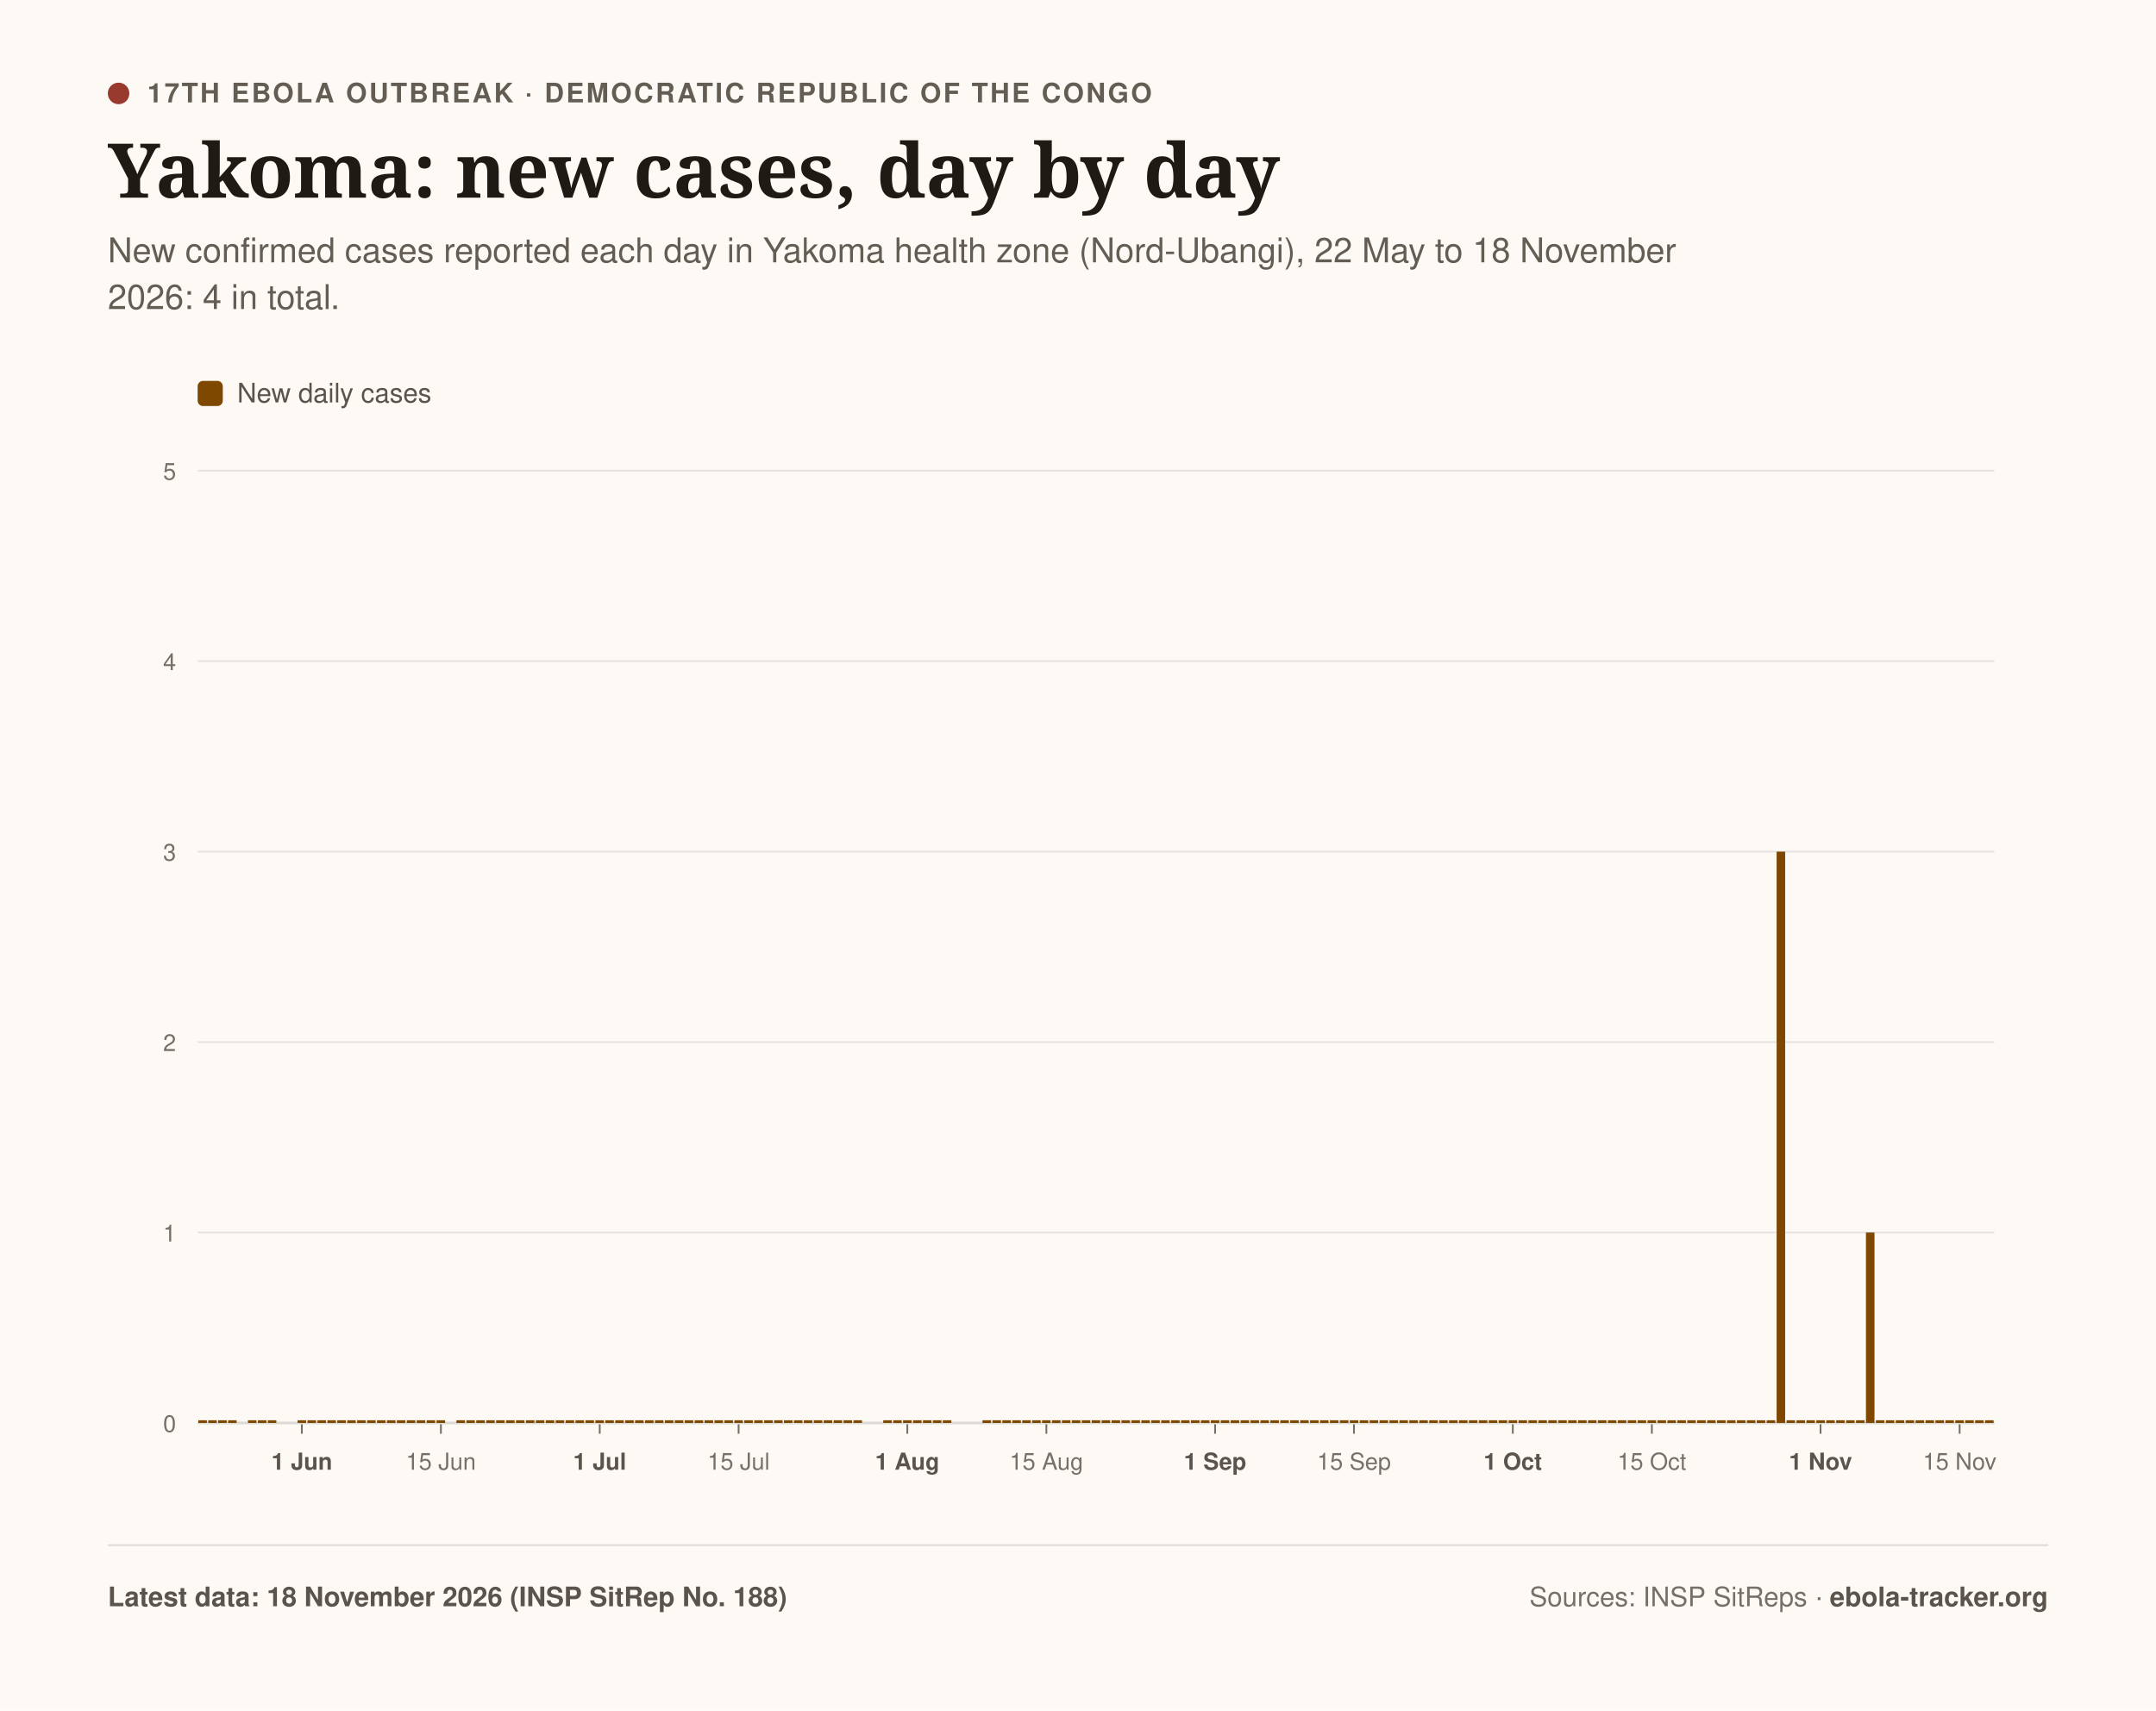
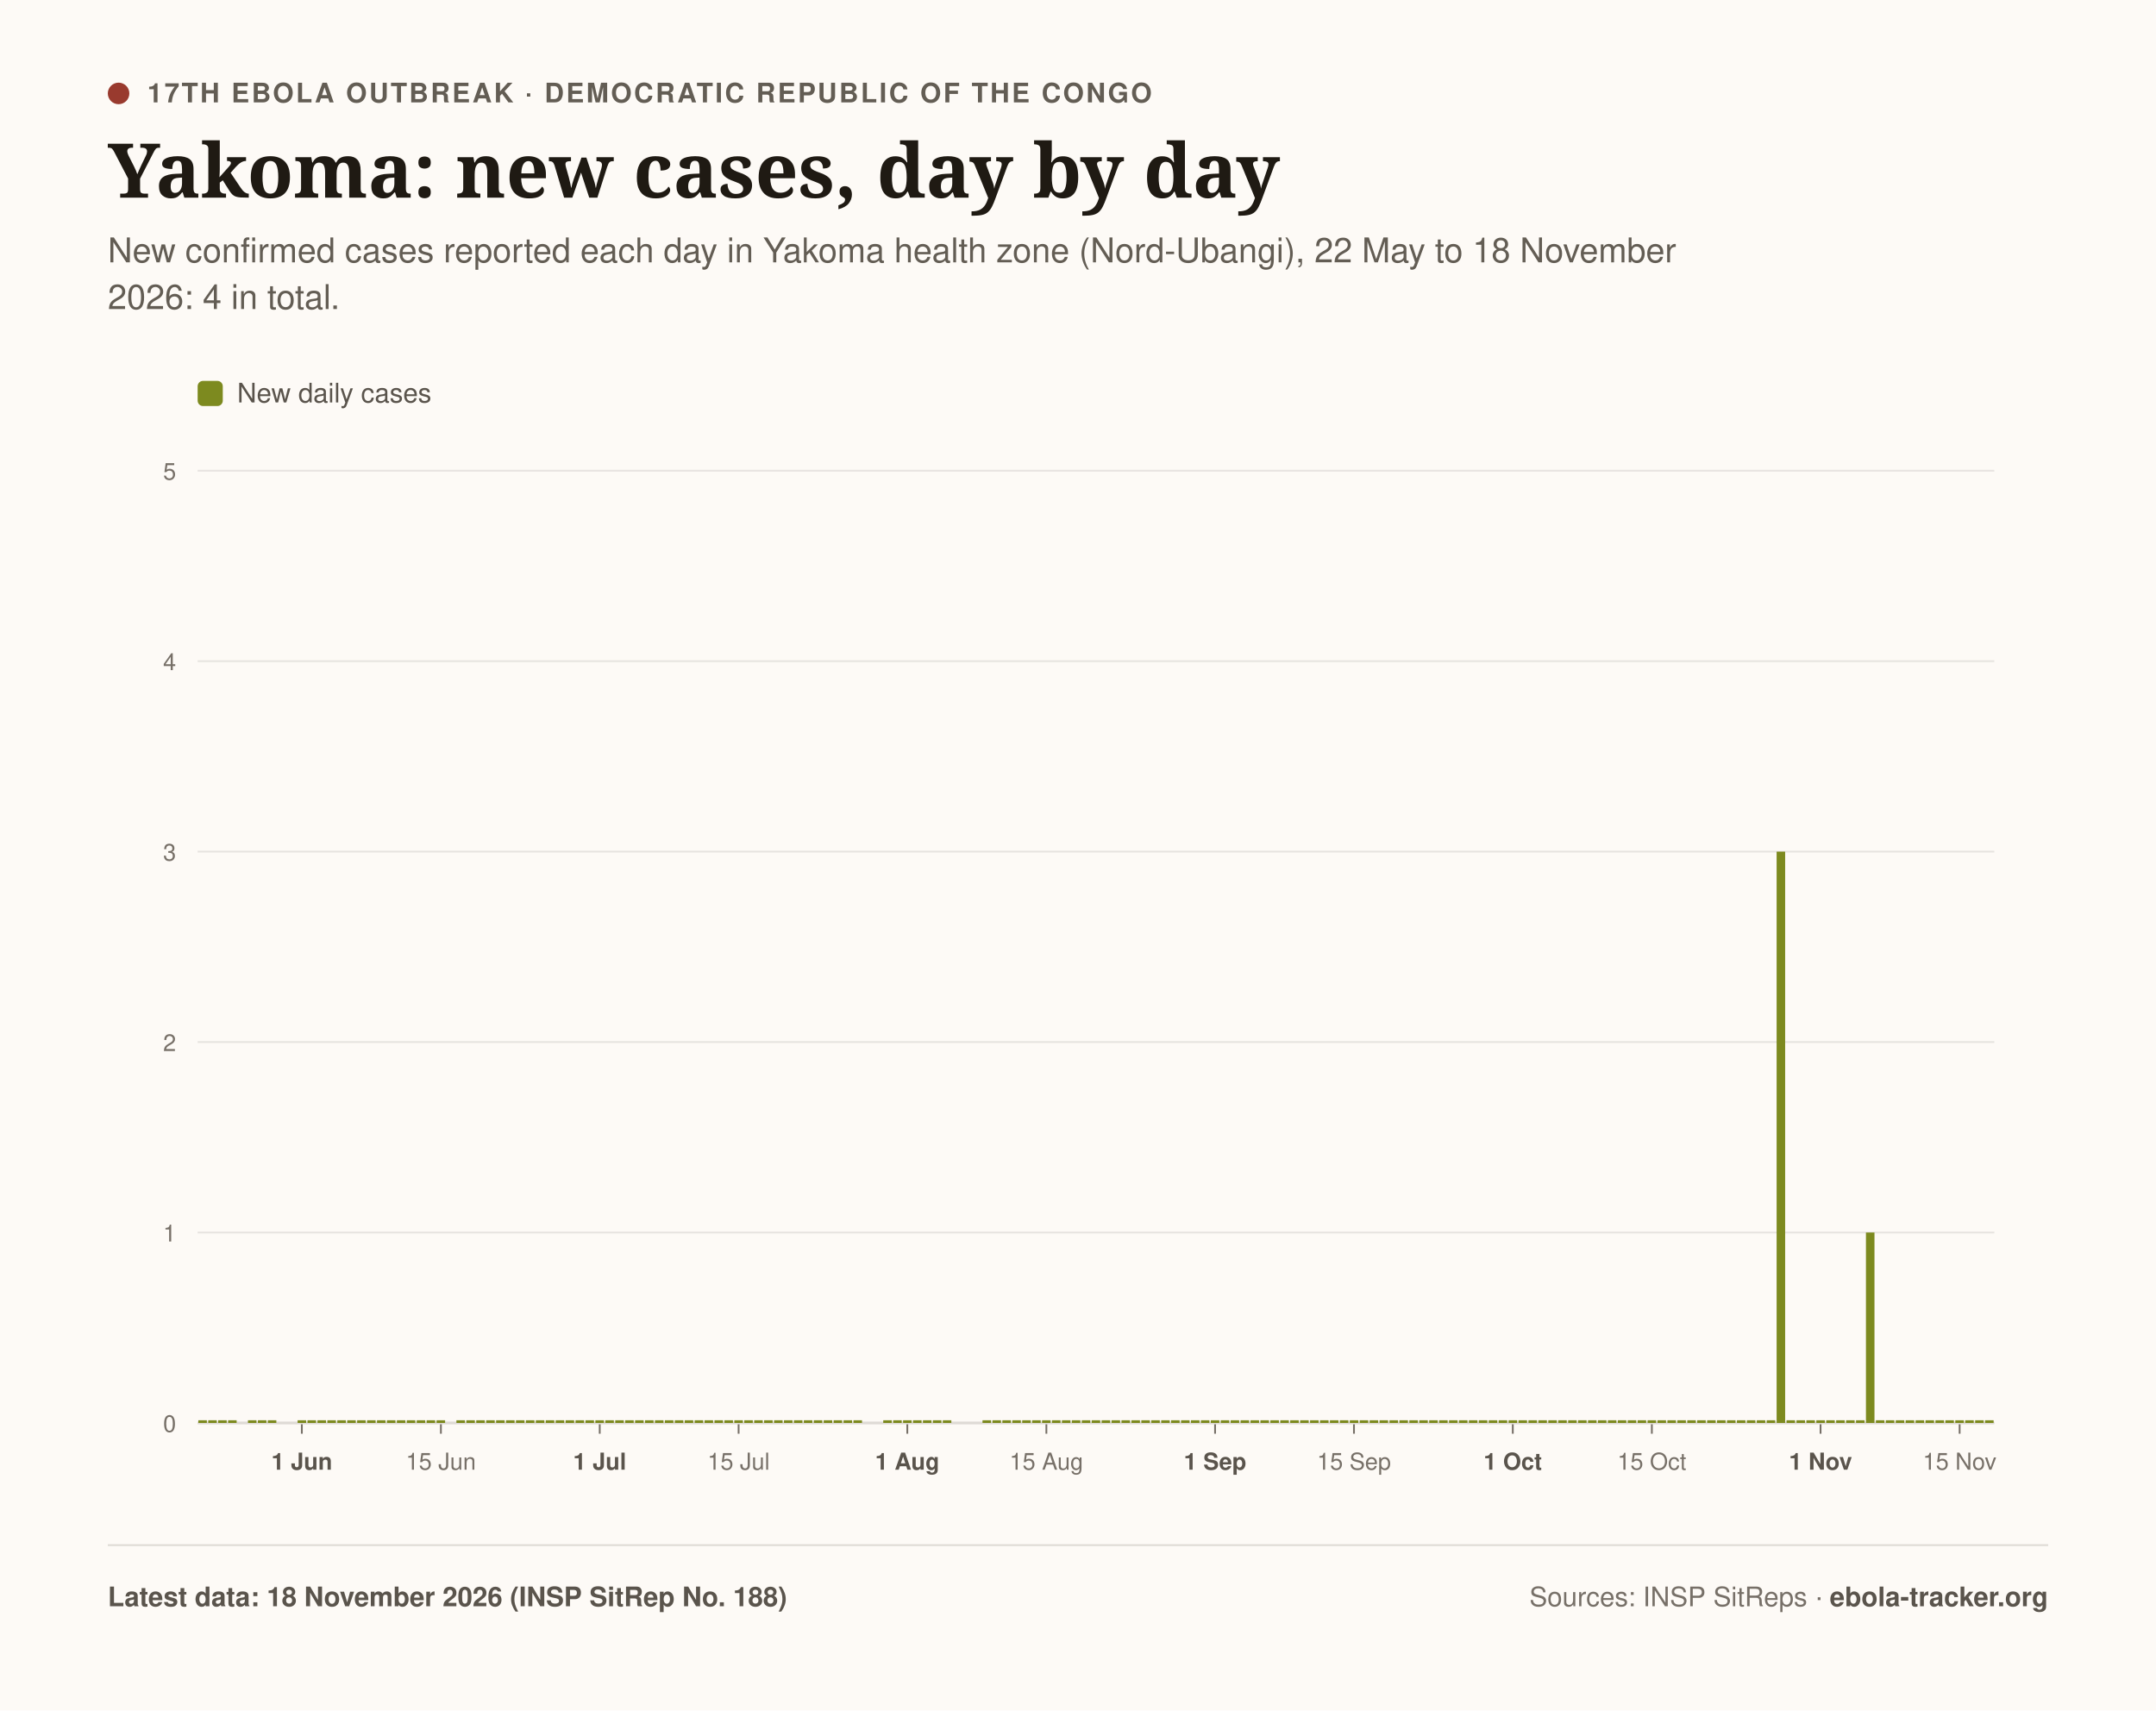
<svg xmlns="http://www.w3.org/2000/svg" viewBox="0 0 1200 952" role="img" aria-label="Yakoma: new cases, day by day. New confirmed cases reported each day in Yakoma health zone (Nord-Ubangi), 22 May to 18 November 2026: 4 in total.">
  <rect width="1200" height="952" fill="#FDFAF6" />
  <circle cx="66" cy="52" r="6" fill="#993A2E" />
  <text x="82.0" y="57.0" font-family="'Public Sans',Helvetica,Arial,sans-serif" font-size="15" font-weight="700" fill="#635D54" text-anchor="start" letter-spacing=".08em">17TH EBOLA OUTBREAK · DEMOCRATIC REPUBLIC OF THE CONGO</text>
  <text x="60.0" y="110.0" font-family="'Source Serif 4',Georgia,serif" font-size="42" font-weight="600" fill="#1F1A13" text-anchor="start">Yakoma: new cases, day by day</text>
  <text x="60.0" y="146.0" font-family="'Public Sans',Helvetica,Arial,sans-serif" font-size="19" font-weight="400" fill="#635D54" text-anchor="start">New confirmed cases reported each day in Yakoma health zone (Nord-Ubangi), 22 May to 18 November</text>
  <text x="60.0" y="172.0" font-family="'Public Sans',Helvetica,Arial,sans-serif" font-size="19" font-weight="400" fill="#635D54" text-anchor="start">2026: 4 in total.</text>
-   <rect x="110" y="212" width="14" height="14" rx="3" fill="#7E4800" />
+   <rect x="110" y="212" width="14" height="14" rx="3" fill="#7D8A1F" />
  <text x="132.0" y="224.0" font-family="'Public Sans',Helvetica,Arial,sans-serif" font-size="15" font-weight="400" fill="#5A544C" text-anchor="start">New daily cases</text>
  <line x1="110" x2="1110" y1="792.0" y2="792.0" stroke="#E7E4E0" />
  <text x="98.0" y="797.0" font-family="'Public Sans',Helvetica,Arial,sans-serif" font-size="13" font-weight="400" fill="#777068" text-anchor="end">0</text>
  <line x1="110" x2="1110" y1="686.0" y2="686.0" stroke="#E7E4E0" />
  <text x="98.0" y="691.0" font-family="'Public Sans',Helvetica,Arial,sans-serif" font-size="13" font-weight="400" fill="#777068" text-anchor="end">1</text>
  <line x1="110" x2="1110" y1="580.0" y2="580.0" stroke="#E7E4E0" />
  <text x="98.0" y="585.0" font-family="'Public Sans',Helvetica,Arial,sans-serif" font-size="13" font-weight="400" fill="#777068" text-anchor="end">2</text>
  <line x1="110" x2="1110" y1="474.0" y2="474.0" stroke="#E7E4E0" />
  <text x="98.0" y="479.0" font-family="'Public Sans',Helvetica,Arial,sans-serif" font-size="13" font-weight="400" fill="#777068" text-anchor="end">3</text>
  <line x1="110" x2="1110" y1="368.0" y2="368.0" stroke="#E7E4E0" />
  <text x="98.0" y="373.0" font-family="'Public Sans',Helvetica,Arial,sans-serif" font-size="13" font-weight="400" fill="#777068" text-anchor="end">4</text>
  <line x1="110" x2="1110" y1="262.0" y2="262.0" stroke="#E7E4E0" />
  <text x="98.0" y="267.0" font-family="'Public Sans',Helvetica,Arial,sans-serif" font-size="13" font-weight="400" fill="#777068" text-anchor="end">5</text>
  <line x1="168.0" x2="168.0" y1="792" y2="798" stroke="#777068" />
  <text x="168.0" y="818.0" font-family="'Public Sans',Helvetica,Arial,sans-serif" font-size="13" font-weight="600" fill="#5A544C" text-anchor="middle">1 Jun</text>
  <line x1="245.4" x2="245.4" y1="792" y2="798" stroke="#777068" />
  <text x="245.4" y="818.0" font-family="'Public Sans',Helvetica,Arial,sans-serif" font-size="13" font-weight="400" fill="#777068" text-anchor="middle">15 Jun</text>
  <line x1="333.8" x2="333.8" y1="792" y2="798" stroke="#777068" />
  <text x="333.8" y="818.0" font-family="'Public Sans',Helvetica,Arial,sans-serif" font-size="13" font-weight="600" fill="#5A544C" text-anchor="middle">1 Jul</text>
  <line x1="411.1" x2="411.1" y1="792" y2="798" stroke="#777068" />
  <text x="411.1" y="818.0" font-family="'Public Sans',Helvetica,Arial,sans-serif" font-size="13" font-weight="400" fill="#777068" text-anchor="middle">15 Jul</text>
  <line x1="505.0" x2="505.0" y1="792" y2="798" stroke="#777068" />
  <text x="505.0" y="818.0" font-family="'Public Sans',Helvetica,Arial,sans-serif" font-size="13" font-weight="600" fill="#5A544C" text-anchor="middle">1 Aug</text>
  <line x1="582.4" x2="582.4" y1="792" y2="798" stroke="#777068" />
  <text x="582.4" y="818.0" font-family="'Public Sans',Helvetica,Arial,sans-serif" font-size="13" font-weight="400" fill="#777068" text-anchor="middle">15 Aug</text>
  <line x1="676.3" x2="676.3" y1="792" y2="798" stroke="#777068" />
  <text x="676.3" y="818.0" font-family="'Public Sans',Helvetica,Arial,sans-serif" font-size="13" font-weight="600" fill="#5A544C" text-anchor="middle">1 Sep</text>
  <line x1="753.6" x2="753.6" y1="792" y2="798" stroke="#777068" />
  <text x="753.6" y="818.0" font-family="'Public Sans',Helvetica,Arial,sans-serif" font-size="13" font-weight="400" fill="#777068" text-anchor="middle">15 Sep</text>
  <line x1="842.0" x2="842.0" y1="792" y2="798" stroke="#777068" />
  <text x="842.0" y="818.0" font-family="'Public Sans',Helvetica,Arial,sans-serif" font-size="13" font-weight="600" fill="#5A544C" text-anchor="middle">1 Oct</text>
  <line x1="919.4" x2="919.4" y1="792" y2="798" stroke="#777068" />
  <text x="919.4" y="818.0" font-family="'Public Sans',Helvetica,Arial,sans-serif" font-size="13" font-weight="400" fill="#777068" text-anchor="middle">15 Oct</text>
  <line x1="1013.3" x2="1013.3" y1="792" y2="798" stroke="#777068" />
  <text x="1013.3" y="818.0" font-family="'Public Sans',Helvetica,Arial,sans-serif" font-size="13" font-weight="600" fill="#5A544C" text-anchor="middle">1 Nov</text>
  <line x1="1090.7" x2="1090.7" y1="792" y2="798" stroke="#777068" />
  <text x="1090.7" y="818.0" font-family="'Public Sans',Helvetica,Arial,sans-serif" font-size="13" font-weight="400" fill="#777068" text-anchor="middle">15 Nov</text>
  <line x1="110" x2="1110" y1="792" y2="792" stroke="#DEDAD5" stroke-width="1.5" />
-   <rect x="110.39" y="790.50" width="4.75" height="1.50" fill="#7E4800" />
-   <rect x="115.91" y="790.50" width="4.75" height="1.50" fill="#7E4800" />
-   <rect x="121.44" y="790.50" width="4.75" height="1.50" fill="#7E4800" />
-   <rect x="126.96" y="790.50" width="4.75" height="1.50" fill="#7E4800" />
-   <rect x="138.01" y="790.50" width="4.75" height="1.50" fill="#7E4800" />
-   <rect x="143.54" y="790.50" width="4.75" height="1.50" fill="#7E4800" />
-   <rect x="149.06" y="790.50" width="4.75" height="1.50" fill="#7E4800" />
-   <rect x="165.64" y="790.50" width="4.75" height="1.50" fill="#7E4800" />
-   <rect x="171.16" y="790.50" width="4.75" height="1.50" fill="#7E4800" />
-   <rect x="176.69" y="790.50" width="4.75" height="1.50" fill="#7E4800" />
-   <rect x="182.21" y="790.50" width="4.75" height="1.50" fill="#7E4800" />
-   <rect x="187.73" y="790.50" width="4.75" height="1.50" fill="#7E4800" />
-   <rect x="193.26" y="790.50" width="4.75" height="1.50" fill="#7E4800" />
-   <rect x="198.78" y="790.50" width="4.75" height="1.50" fill="#7E4800" />
-   <rect x="204.31" y="790.50" width="4.75" height="1.50" fill="#7E4800" />
-   <rect x="209.83" y="790.50" width="4.75" height="1.50" fill="#7E4800" />
-   <rect x="215.36" y="790.50" width="4.75" height="1.50" fill="#7E4800" />
-   <rect x="220.88" y="790.50" width="4.75" height="1.50" fill="#7E4800" />
-   <rect x="226.41" y="790.50" width="4.75" height="1.50" fill="#7E4800" />
-   <rect x="231.93" y="790.50" width="4.75" height="1.50" fill="#7E4800" />
-   <rect x="237.46" y="790.50" width="4.75" height="1.50" fill="#7E4800" />
-   <rect x="242.98" y="790.50" width="4.75" height="1.50" fill="#7E4800" />
-   <rect x="254.03" y="790.50" width="4.75" height="1.50" fill="#7E4800" />
-   <rect x="259.56" y="790.50" width="4.75" height="1.50" fill="#7E4800" />
-   <rect x="265.08" y="790.50" width="4.75" height="1.50" fill="#7E4800" />
-   <rect x="270.61" y="790.50" width="4.75" height="1.50" fill="#7E4800" />
-   <rect x="276.13" y="790.50" width="4.75" height="1.50" fill="#7E4800" />
-   <rect x="281.66" y="790.50" width="4.75" height="1.50" fill="#7E4800" />
-   <rect x="287.18" y="790.50" width="4.75" height="1.50" fill="#7E4800" />
-   <rect x="292.71" y="790.50" width="4.75" height="1.50" fill="#7E4800" />
-   <rect x="298.23" y="790.50" width="4.75" height="1.50" fill="#7E4800" />
-   <rect x="303.76" y="790.50" width="4.75" height="1.50" fill="#7E4800" />
-   <rect x="309.28" y="790.50" width="4.75" height="1.50" fill="#7E4800" />
-   <rect x="314.81" y="790.50" width="4.75" height="1.50" fill="#7E4800" />
-   <rect x="320.33" y="790.50" width="4.75" height="1.50" fill="#7E4800" />
-   <rect x="325.86" y="790.50" width="4.75" height="1.50" fill="#7E4800" />
-   <rect x="331.38" y="790.50" width="4.75" height="1.50" fill="#7E4800" />
-   <rect x="336.91" y="790.50" width="4.75" height="1.50" fill="#7E4800" />
-   <rect x="342.43" y="790.50" width="4.75" height="1.50" fill="#7E4800" />
-   <rect x="347.96" y="790.50" width="4.75" height="1.50" fill="#7E4800" />
-   <rect x="353.48" y="790.50" width="4.75" height="1.50" fill="#7E4800" />
-   <rect x="359.01" y="790.50" width="4.75" height="1.50" fill="#7E4800" />
-   <rect x="364.53" y="790.50" width="4.75" height="1.50" fill="#7E4800" />
-   <rect x="370.06" y="790.50" width="4.75" height="1.50" fill="#7E4800" />
-   <rect x="375.58" y="790.50" width="4.75" height="1.50" fill="#7E4800" />
-   <rect x="381.10" y="790.50" width="4.75" height="1.50" fill="#7E4800" />
-   <rect x="386.63" y="790.50" width="4.75" height="1.50" fill="#7E4800" />
-   <rect x="392.15" y="790.50" width="4.75" height="1.50" fill="#7E4800" />
-   <rect x="397.68" y="790.50" width="4.75" height="1.50" fill="#7E4800" />
-   <rect x="403.20" y="790.50" width="4.75" height="1.50" fill="#7E4800" />
-   <rect x="408.73" y="790.50" width="4.75" height="1.50" fill="#7E4800" />
-   <rect x="414.25" y="790.50" width="4.75" height="1.50" fill="#7E4800" />
-   <rect x="419.78" y="790.50" width="4.75" height="1.50" fill="#7E4800" />
-   <rect x="425.30" y="790.50" width="4.75" height="1.50" fill="#7E4800" />
-   <rect x="430.83" y="790.50" width="4.75" height="1.50" fill="#7E4800" />
-   <rect x="436.35" y="790.50" width="4.75" height="1.50" fill="#7E4800" />
-   <rect x="441.88" y="790.50" width="4.75" height="1.50" fill="#7E4800" />
-   <rect x="447.40" y="790.50" width="4.75" height="1.50" fill="#7E4800" />
-   <rect x="452.93" y="790.50" width="4.75" height="1.50" fill="#7E4800" />
-   <rect x="458.45" y="790.50" width="4.75" height="1.50" fill="#7E4800" />
-   <rect x="463.98" y="790.50" width="4.75" height="1.50" fill="#7E4800" />
-   <rect x="469.50" y="790.50" width="4.75" height="1.50" fill="#7E4800" />
-   <rect x="475.03" y="790.50" width="4.75" height="1.50" fill="#7E4800" />
-   <rect x="491.60" y="790.50" width="4.75" height="1.50" fill="#7E4800" />
-   <rect x="497.13" y="790.50" width="4.75" height="1.50" fill="#7E4800" />
-   <rect x="502.65" y="790.50" width="4.75" height="1.50" fill="#7E4800" />
-   <rect x="508.18" y="790.50" width="4.75" height="1.50" fill="#7E4800" />
-   <rect x="513.70" y="790.50" width="4.75" height="1.50" fill="#7E4800" />
-   <rect x="519.23" y="790.50" width="4.75" height="1.50" fill="#7E4800" />
-   <rect x="524.75" y="790.50" width="4.75" height="1.50" fill="#7E4800" />
-   <rect x="546.85" y="790.50" width="4.75" height="1.50" fill="#7E4800" />
-   <rect x="552.38" y="790.50" width="4.75" height="1.50" fill="#7E4800" />
-   <rect x="557.90" y="790.50" width="4.75" height="1.50" fill="#7E4800" />
-   <rect x="563.43" y="790.50" width="4.75" height="1.50" fill="#7E4800" />
-   <rect x="568.95" y="790.50" width="4.75" height="1.50" fill="#7E4800" />
-   <rect x="574.48" y="790.50" width="4.75" height="1.50" fill="#7E4800" />
-   <rect x="580.00" y="790.50" width="4.75" height="1.50" fill="#7E4800" />
-   <rect x="585.52" y="790.50" width="4.75" height="1.50" fill="#7E4800" />
-   <rect x="591.05" y="790.50" width="4.75" height="1.50" fill="#7E4800" />
-   <rect x="596.57" y="790.50" width="4.75" height="1.50" fill="#7E4800" />
-   <rect x="602.10" y="790.50" width="4.75" height="1.50" fill="#7E4800" />
-   <rect x="607.62" y="790.50" width="4.75" height="1.50" fill="#7E4800" />
-   <rect x="613.15" y="790.50" width="4.75" height="1.50" fill="#7E4800" />
-   <rect x="618.67" y="790.50" width="4.75" height="1.50" fill="#7E4800" />
-   <rect x="624.20" y="790.50" width="4.75" height="1.50" fill="#7E4800" />
-   <rect x="629.72" y="790.50" width="4.75" height="1.50" fill="#7E4800" />
-   <rect x="635.25" y="790.50" width="4.75" height="1.50" fill="#7E4800" />
-   <rect x="640.77" y="790.50" width="4.75" height="1.50" fill="#7E4800" />
-   <rect x="646.30" y="790.50" width="4.75" height="1.50" fill="#7E4800" />
-   <rect x="651.82" y="790.50" width="4.75" height="1.50" fill="#7E4800" />
-   <rect x="657.35" y="790.50" width="4.75" height="1.50" fill="#7E4800" />
-   <rect x="662.87" y="790.50" width="4.75" height="1.50" fill="#7E4800" />
-   <rect x="668.40" y="790.50" width="4.75" height="1.50" fill="#7E4800" />
-   <rect x="673.92" y="790.50" width="4.75" height="1.50" fill="#7E4800" />
-   <rect x="679.45" y="790.50" width="4.75" height="1.50" fill="#7E4800" />
-   <rect x="684.97" y="790.50" width="4.75" height="1.50" fill="#7E4800" />
-   <rect x="690.50" y="790.50" width="4.75" height="1.50" fill="#7E4800" />
-   <rect x="696.02" y="790.50" width="4.75" height="1.50" fill="#7E4800" />
-   <rect x="701.55" y="790.50" width="4.75" height="1.50" fill="#7E4800" />
-   <rect x="707.07" y="790.50" width="4.75" height="1.50" fill="#7E4800" />
-   <rect x="712.60" y="790.50" width="4.75" height="1.50" fill="#7E4800" />
-   <rect x="718.12" y="790.50" width="4.75" height="1.50" fill="#7E4800" />
-   <rect x="723.65" y="790.50" width="4.75" height="1.50" fill="#7E4800" />
-   <rect x="729.17" y="790.50" width="4.75" height="1.50" fill="#7E4800" />
-   <rect x="734.70" y="790.50" width="4.75" height="1.50" fill="#7E4800" />
-   <rect x="740.22" y="790.50" width="4.75" height="1.50" fill="#7E4800" />
-   <rect x="745.75" y="790.50" width="4.75" height="1.50" fill="#7E4800" />
-   <rect x="751.27" y="790.50" width="4.75" height="1.50" fill="#7E4800" />
-   <rect x="756.80" y="790.50" width="4.75" height="1.50" fill="#7E4800" />
-   <rect x="762.32" y="790.50" width="4.75" height="1.50" fill="#7E4800" />
-   <rect x="767.85" y="790.50" width="4.75" height="1.50" fill="#7E4800" />
-   <rect x="773.37" y="790.50" width="4.75" height="1.50" fill="#7E4800" />
-   <rect x="778.90" y="790.50" width="4.75" height="1.50" fill="#7E4800" />
-   <rect x="784.42" y="790.50" width="4.75" height="1.50" fill="#7E4800" />
-   <rect x="789.94" y="790.50" width="4.75" height="1.50" fill="#7E4800" />
-   <rect x="795.47" y="790.50" width="4.75" height="1.50" fill="#7E4800" />
-   <rect x="800.99" y="790.50" width="4.75" height="1.50" fill="#7E4800" />
-   <rect x="806.52" y="790.50" width="4.75" height="1.50" fill="#7E4800" />
-   <rect x="812.04" y="790.50" width="4.75" height="1.50" fill="#7E4800" />
-   <rect x="817.57" y="790.50" width="4.75" height="1.50" fill="#7E4800" />
-   <rect x="823.09" y="790.50" width="4.75" height="1.50" fill="#7E4800" />
-   <rect x="828.62" y="790.50" width="4.75" height="1.50" fill="#7E4800" />
-   <rect x="834.14" y="790.50" width="4.75" height="1.50" fill="#7E4800" />
-   <rect x="839.67" y="790.50" width="4.75" height="1.50" fill="#7E4800" />
-   <rect x="845.19" y="790.50" width="4.75" height="1.50" fill="#7E4800" />
-   <rect x="850.72" y="790.50" width="4.75" height="1.50" fill="#7E4800" />
-   <rect x="856.24" y="790.50" width="4.75" height="1.50" fill="#7E4800" />
-   <rect x="861.77" y="790.50" width="4.75" height="1.50" fill="#7E4800" />
-   <rect x="867.29" y="790.50" width="4.75" height="1.50" fill="#7E4800" />
-   <rect x="872.82" y="790.50" width="4.75" height="1.50" fill="#7E4800" />
-   <rect x="878.34" y="790.50" width="4.75" height="1.50" fill="#7E4800" />
-   <rect x="883.87" y="790.50" width="4.75" height="1.50" fill="#7E4800" />
-   <rect x="889.39" y="790.50" width="4.75" height="1.50" fill="#7E4800" />
-   <rect x="894.92" y="790.50" width="4.75" height="1.50" fill="#7E4800" />
-   <rect x="900.44" y="790.50" width="4.75" height="1.50" fill="#7E4800" />
-   <rect x="905.97" y="790.50" width="4.75" height="1.50" fill="#7E4800" />
-   <rect x="911.49" y="790.50" width="4.75" height="1.50" fill="#7E4800" />
-   <rect x="917.02" y="790.50" width="4.75" height="1.50" fill="#7E4800" />
-   <rect x="922.54" y="790.50" width="4.75" height="1.50" fill="#7E4800" />
-   <rect x="928.07" y="790.50" width="4.75" height="1.50" fill="#7E4800" />
-   <rect x="933.59" y="790.50" width="4.75" height="1.50" fill="#7E4800" />
-   <rect x="939.12" y="790.50" width="4.75" height="1.50" fill="#7E4800" />
-   <rect x="944.64" y="790.50" width="4.75" height="1.50" fill="#7E4800" />
-   <rect x="950.17" y="790.50" width="4.75" height="1.50" fill="#7E4800" />
-   <rect x="955.69" y="790.50" width="4.75" height="1.50" fill="#7E4800" />
-   <rect x="961.22" y="790.50" width="4.75" height="1.50" fill="#7E4800" />
-   <rect x="966.74" y="790.50" width="4.75" height="1.50" fill="#7E4800" />
-   <rect x="972.27" y="790.50" width="4.75" height="1.50" fill="#7E4800" />
-   <rect x="977.79" y="790.50" width="4.75" height="1.50" fill="#7E4800" />
-   <rect x="983.31" y="790.50" width="4.75" height="1.50" fill="#7E4800" />
-   <rect x="988.84" y="474.00" width="4.75" height="318.00" fill="#7E4800" />
-   <rect x="994.36" y="790.50" width="4.75" height="1.50" fill="#7E4800" />
-   <rect x="999.89" y="790.50" width="4.75" height="1.50" fill="#7E4800" />
-   <rect x="1005.41" y="790.50" width="4.75" height="1.50" fill="#7E4800" />
-   <rect x="1010.94" y="790.50" width="4.75" height="1.50" fill="#7E4800" />
-   <rect x="1016.46" y="790.50" width="4.75" height="1.50" fill="#7E4800" />
-   <rect x="1021.99" y="790.50" width="4.75" height="1.50" fill="#7E4800" />
-   <rect x="1027.51" y="790.50" width="4.75" height="1.50" fill="#7E4800" />
-   <rect x="1033.04" y="790.50" width="4.75" height="1.50" fill="#7E4800" />
-   <rect x="1038.56" y="686.00" width="4.75" height="106.00" fill="#7E4800" />
-   <rect x="1044.09" y="790.50" width="4.75" height="1.50" fill="#7E4800" />
-   <rect x="1049.61" y="790.50" width="4.75" height="1.50" fill="#7E4800" />
-   <rect x="1055.14" y="790.50" width="4.75" height="1.50" fill="#7E4800" />
-   <rect x="1060.66" y="790.50" width="4.75" height="1.50" fill="#7E4800" />
-   <rect x="1066.19" y="790.50" width="4.75" height="1.50" fill="#7E4800" />
-   <rect x="1071.71" y="790.50" width="4.75" height="1.50" fill="#7E4800" />
-   <rect x="1077.24" y="790.50" width="4.75" height="1.50" fill="#7E4800" />
-   <rect x="1082.76" y="790.50" width="4.75" height="1.50" fill="#7E4800" />
-   <rect x="1088.29" y="790.50" width="4.75" height="1.50" fill="#7E4800" />
-   <rect x="1093.81" y="790.50" width="4.75" height="1.50" fill="#7E4800" />
-   <rect x="1099.34" y="790.50" width="4.75" height="1.50" fill="#7E4800" />
-   <rect x="1104.86" y="790.50" width="4.75" height="1.50" fill="#7E4800" />
+   <rect x="110.39" y="790.50" width="4.75" height="1.50" fill="#7D8A1F" />
+   <rect x="115.91" y="790.50" width="4.75" height="1.50" fill="#7D8A1F" />
+   <rect x="121.44" y="790.50" width="4.75" height="1.50" fill="#7D8A1F" />
+   <rect x="126.96" y="790.50" width="4.75" height="1.50" fill="#7D8A1F" />
+   <rect x="138.01" y="790.50" width="4.75" height="1.50" fill="#7D8A1F" />
+   <rect x="143.54" y="790.50" width="4.75" height="1.50" fill="#7D8A1F" />
+   <rect x="149.06" y="790.50" width="4.75" height="1.50" fill="#7D8A1F" />
+   <rect x="165.64" y="790.50" width="4.75" height="1.50" fill="#7D8A1F" />
+   <rect x="171.16" y="790.50" width="4.75" height="1.50" fill="#7D8A1F" />
+   <rect x="176.69" y="790.50" width="4.75" height="1.50" fill="#7D8A1F" />
+   <rect x="182.21" y="790.50" width="4.75" height="1.50" fill="#7D8A1F" />
+   <rect x="187.73" y="790.50" width="4.75" height="1.50" fill="#7D8A1F" />
+   <rect x="193.26" y="790.50" width="4.75" height="1.50" fill="#7D8A1F" />
+   <rect x="198.78" y="790.50" width="4.75" height="1.50" fill="#7D8A1F" />
+   <rect x="204.31" y="790.50" width="4.75" height="1.50" fill="#7D8A1F" />
+   <rect x="209.83" y="790.50" width="4.75" height="1.50" fill="#7D8A1F" />
+   <rect x="215.36" y="790.50" width="4.75" height="1.50" fill="#7D8A1F" />
+   <rect x="220.88" y="790.50" width="4.75" height="1.50" fill="#7D8A1F" />
+   <rect x="226.41" y="790.50" width="4.75" height="1.50" fill="#7D8A1F" />
+   <rect x="231.93" y="790.50" width="4.75" height="1.50" fill="#7D8A1F" />
+   <rect x="237.46" y="790.50" width="4.75" height="1.50" fill="#7D8A1F" />
+   <rect x="242.98" y="790.50" width="4.75" height="1.50" fill="#7D8A1F" />
+   <rect x="254.03" y="790.50" width="4.75" height="1.50" fill="#7D8A1F" />
+   <rect x="259.56" y="790.50" width="4.75" height="1.50" fill="#7D8A1F" />
+   <rect x="265.08" y="790.50" width="4.75" height="1.50" fill="#7D8A1F" />
+   <rect x="270.61" y="790.50" width="4.75" height="1.50" fill="#7D8A1F" />
+   <rect x="276.13" y="790.50" width="4.75" height="1.50" fill="#7D8A1F" />
+   <rect x="281.66" y="790.50" width="4.75" height="1.50" fill="#7D8A1F" />
+   <rect x="287.18" y="790.50" width="4.75" height="1.50" fill="#7D8A1F" />
+   <rect x="292.71" y="790.50" width="4.75" height="1.50" fill="#7D8A1F" />
+   <rect x="298.23" y="790.50" width="4.75" height="1.50" fill="#7D8A1F" />
+   <rect x="303.76" y="790.50" width="4.75" height="1.50" fill="#7D8A1F" />
+   <rect x="309.28" y="790.50" width="4.75" height="1.50" fill="#7D8A1F" />
+   <rect x="314.81" y="790.50" width="4.75" height="1.50" fill="#7D8A1F" />
+   <rect x="320.33" y="790.50" width="4.75" height="1.50" fill="#7D8A1F" />
+   <rect x="325.86" y="790.50" width="4.75" height="1.50" fill="#7D8A1F" />
+   <rect x="331.38" y="790.50" width="4.75" height="1.50" fill="#7D8A1F" />
+   <rect x="336.91" y="790.50" width="4.75" height="1.50" fill="#7D8A1F" />
+   <rect x="342.43" y="790.50" width="4.75" height="1.50" fill="#7D8A1F" />
+   <rect x="347.96" y="790.50" width="4.75" height="1.50" fill="#7D8A1F" />
+   <rect x="353.48" y="790.50" width="4.75" height="1.50" fill="#7D8A1F" />
+   <rect x="359.01" y="790.50" width="4.75" height="1.50" fill="#7D8A1F" />
+   <rect x="364.53" y="790.50" width="4.75" height="1.50" fill="#7D8A1F" />
+   <rect x="370.06" y="790.50" width="4.75" height="1.50" fill="#7D8A1F" />
+   <rect x="375.58" y="790.50" width="4.75" height="1.50" fill="#7D8A1F" />
+   <rect x="381.10" y="790.50" width="4.75" height="1.50" fill="#7D8A1F" />
+   <rect x="386.63" y="790.50" width="4.75" height="1.50" fill="#7D8A1F" />
+   <rect x="392.15" y="790.50" width="4.75" height="1.50" fill="#7D8A1F" />
+   <rect x="397.68" y="790.50" width="4.75" height="1.50" fill="#7D8A1F" />
+   <rect x="403.20" y="790.50" width="4.75" height="1.50" fill="#7D8A1F" />
+   <rect x="408.73" y="790.50" width="4.75" height="1.50" fill="#7D8A1F" />
+   <rect x="414.25" y="790.50" width="4.75" height="1.50" fill="#7D8A1F" />
+   <rect x="419.78" y="790.50" width="4.75" height="1.50" fill="#7D8A1F" />
+   <rect x="425.30" y="790.50" width="4.75" height="1.50" fill="#7D8A1F" />
+   <rect x="430.83" y="790.50" width="4.75" height="1.50" fill="#7D8A1F" />
+   <rect x="436.35" y="790.50" width="4.75" height="1.50" fill="#7D8A1F" />
+   <rect x="441.88" y="790.50" width="4.75" height="1.50" fill="#7D8A1F" />
+   <rect x="447.40" y="790.50" width="4.75" height="1.50" fill="#7D8A1F" />
+   <rect x="452.93" y="790.50" width="4.75" height="1.50" fill="#7D8A1F" />
+   <rect x="458.45" y="790.50" width="4.75" height="1.50" fill="#7D8A1F" />
+   <rect x="463.98" y="790.50" width="4.75" height="1.50" fill="#7D8A1F" />
+   <rect x="469.50" y="790.50" width="4.75" height="1.50" fill="#7D8A1F" />
+   <rect x="475.03" y="790.50" width="4.75" height="1.50" fill="#7D8A1F" />
+   <rect x="491.60" y="790.50" width="4.75" height="1.50" fill="#7D8A1F" />
+   <rect x="497.13" y="790.50" width="4.75" height="1.50" fill="#7D8A1F" />
+   <rect x="502.65" y="790.50" width="4.75" height="1.50" fill="#7D8A1F" />
+   <rect x="508.18" y="790.50" width="4.75" height="1.50" fill="#7D8A1F" />
+   <rect x="513.70" y="790.50" width="4.75" height="1.50" fill="#7D8A1F" />
+   <rect x="519.23" y="790.50" width="4.75" height="1.50" fill="#7D8A1F" />
+   <rect x="524.75" y="790.50" width="4.75" height="1.50" fill="#7D8A1F" />
+   <rect x="546.85" y="790.50" width="4.75" height="1.50" fill="#7D8A1F" />
+   <rect x="552.38" y="790.50" width="4.75" height="1.50" fill="#7D8A1F" />
+   <rect x="557.90" y="790.50" width="4.75" height="1.50" fill="#7D8A1F" />
+   <rect x="563.43" y="790.50" width="4.75" height="1.50" fill="#7D8A1F" />
+   <rect x="568.95" y="790.50" width="4.75" height="1.50" fill="#7D8A1F" />
+   <rect x="574.48" y="790.50" width="4.75" height="1.50" fill="#7D8A1F" />
+   <rect x="580.00" y="790.50" width="4.75" height="1.50" fill="#7D8A1F" />
+   <rect x="585.52" y="790.50" width="4.75" height="1.50" fill="#7D8A1F" />
+   <rect x="591.05" y="790.50" width="4.75" height="1.50" fill="#7D8A1F" />
+   <rect x="596.57" y="790.50" width="4.75" height="1.50" fill="#7D8A1F" />
+   <rect x="602.10" y="790.50" width="4.75" height="1.50" fill="#7D8A1F" />
+   <rect x="607.62" y="790.50" width="4.75" height="1.50" fill="#7D8A1F" />
+   <rect x="613.15" y="790.50" width="4.75" height="1.50" fill="#7D8A1F" />
+   <rect x="618.67" y="790.50" width="4.75" height="1.50" fill="#7D8A1F" />
+   <rect x="624.20" y="790.50" width="4.75" height="1.50" fill="#7D8A1F" />
+   <rect x="629.72" y="790.50" width="4.75" height="1.50" fill="#7D8A1F" />
+   <rect x="635.25" y="790.50" width="4.75" height="1.50" fill="#7D8A1F" />
+   <rect x="640.77" y="790.50" width="4.75" height="1.50" fill="#7D8A1F" />
+   <rect x="646.30" y="790.50" width="4.75" height="1.50" fill="#7D8A1F" />
+   <rect x="651.82" y="790.50" width="4.75" height="1.50" fill="#7D8A1F" />
+   <rect x="657.35" y="790.50" width="4.75" height="1.50" fill="#7D8A1F" />
+   <rect x="662.87" y="790.50" width="4.75" height="1.50" fill="#7D8A1F" />
+   <rect x="668.40" y="790.50" width="4.75" height="1.50" fill="#7D8A1F" />
+   <rect x="673.92" y="790.50" width="4.75" height="1.50" fill="#7D8A1F" />
+   <rect x="679.45" y="790.50" width="4.75" height="1.50" fill="#7D8A1F" />
+   <rect x="684.97" y="790.50" width="4.75" height="1.50" fill="#7D8A1F" />
+   <rect x="690.50" y="790.50" width="4.75" height="1.50" fill="#7D8A1F" />
+   <rect x="696.02" y="790.50" width="4.75" height="1.50" fill="#7D8A1F" />
+   <rect x="701.55" y="790.50" width="4.75" height="1.50" fill="#7D8A1F" />
+   <rect x="707.07" y="790.50" width="4.75" height="1.50" fill="#7D8A1F" />
+   <rect x="712.60" y="790.50" width="4.75" height="1.50" fill="#7D8A1F" />
+   <rect x="718.12" y="790.50" width="4.75" height="1.50" fill="#7D8A1F" />
+   <rect x="723.65" y="790.50" width="4.75" height="1.50" fill="#7D8A1F" />
+   <rect x="729.17" y="790.50" width="4.75" height="1.50" fill="#7D8A1F" />
+   <rect x="734.70" y="790.50" width="4.75" height="1.50" fill="#7D8A1F" />
+   <rect x="740.22" y="790.50" width="4.75" height="1.50" fill="#7D8A1F" />
+   <rect x="745.75" y="790.50" width="4.75" height="1.50" fill="#7D8A1F" />
+   <rect x="751.27" y="790.50" width="4.75" height="1.50" fill="#7D8A1F" />
+   <rect x="756.80" y="790.50" width="4.75" height="1.50" fill="#7D8A1F" />
+   <rect x="762.32" y="790.50" width="4.75" height="1.50" fill="#7D8A1F" />
+   <rect x="767.85" y="790.50" width="4.75" height="1.50" fill="#7D8A1F" />
+   <rect x="773.37" y="790.50" width="4.75" height="1.50" fill="#7D8A1F" />
+   <rect x="778.90" y="790.50" width="4.75" height="1.50" fill="#7D8A1F" />
+   <rect x="784.42" y="790.50" width="4.75" height="1.50" fill="#7D8A1F" />
+   <rect x="789.94" y="790.50" width="4.75" height="1.50" fill="#7D8A1F" />
+   <rect x="795.47" y="790.50" width="4.75" height="1.50" fill="#7D8A1F" />
+   <rect x="800.99" y="790.50" width="4.75" height="1.50" fill="#7D8A1F" />
+   <rect x="806.52" y="790.50" width="4.75" height="1.50" fill="#7D8A1F" />
+   <rect x="812.04" y="790.50" width="4.75" height="1.50" fill="#7D8A1F" />
+   <rect x="817.57" y="790.50" width="4.75" height="1.50" fill="#7D8A1F" />
+   <rect x="823.09" y="790.50" width="4.75" height="1.50" fill="#7D8A1F" />
+   <rect x="828.62" y="790.50" width="4.75" height="1.50" fill="#7D8A1F" />
+   <rect x="834.14" y="790.50" width="4.75" height="1.50" fill="#7D8A1F" />
+   <rect x="839.67" y="790.50" width="4.75" height="1.50" fill="#7D8A1F" />
+   <rect x="845.19" y="790.50" width="4.75" height="1.50" fill="#7D8A1F" />
+   <rect x="850.72" y="790.50" width="4.75" height="1.50" fill="#7D8A1F" />
+   <rect x="856.24" y="790.50" width="4.75" height="1.50" fill="#7D8A1F" />
+   <rect x="861.77" y="790.50" width="4.75" height="1.50" fill="#7D8A1F" />
+   <rect x="867.29" y="790.50" width="4.75" height="1.50" fill="#7D8A1F" />
+   <rect x="872.82" y="790.50" width="4.75" height="1.50" fill="#7D8A1F" />
+   <rect x="878.34" y="790.50" width="4.75" height="1.50" fill="#7D8A1F" />
+   <rect x="883.87" y="790.50" width="4.75" height="1.50" fill="#7D8A1F" />
+   <rect x="889.39" y="790.50" width="4.75" height="1.50" fill="#7D8A1F" />
+   <rect x="894.92" y="790.50" width="4.75" height="1.50" fill="#7D8A1F" />
+   <rect x="900.44" y="790.50" width="4.75" height="1.50" fill="#7D8A1F" />
+   <rect x="905.97" y="790.50" width="4.75" height="1.50" fill="#7D8A1F" />
+   <rect x="911.49" y="790.50" width="4.75" height="1.50" fill="#7D8A1F" />
+   <rect x="917.02" y="790.50" width="4.75" height="1.50" fill="#7D8A1F" />
+   <rect x="922.54" y="790.50" width="4.75" height="1.50" fill="#7D8A1F" />
+   <rect x="928.07" y="790.50" width="4.75" height="1.50" fill="#7D8A1F" />
+   <rect x="933.59" y="790.50" width="4.75" height="1.50" fill="#7D8A1F" />
+   <rect x="939.12" y="790.50" width="4.75" height="1.50" fill="#7D8A1F" />
+   <rect x="944.64" y="790.50" width="4.75" height="1.50" fill="#7D8A1F" />
+   <rect x="950.17" y="790.50" width="4.75" height="1.50" fill="#7D8A1F" />
+   <rect x="955.69" y="790.50" width="4.75" height="1.50" fill="#7D8A1F" />
+   <rect x="961.22" y="790.50" width="4.75" height="1.50" fill="#7D8A1F" />
+   <rect x="966.74" y="790.50" width="4.75" height="1.50" fill="#7D8A1F" />
+   <rect x="972.27" y="790.50" width="4.75" height="1.50" fill="#7D8A1F" />
+   <rect x="977.79" y="790.50" width="4.75" height="1.50" fill="#7D8A1F" />
+   <rect x="983.31" y="790.50" width="4.75" height="1.50" fill="#7D8A1F" />
+   <rect x="988.84" y="474.00" width="4.75" height="318.00" fill="#7D8A1F" />
+   <rect x="994.36" y="790.50" width="4.75" height="1.50" fill="#7D8A1F" />
+   <rect x="999.89" y="790.50" width="4.75" height="1.50" fill="#7D8A1F" />
+   <rect x="1005.41" y="790.50" width="4.75" height="1.50" fill="#7D8A1F" />
+   <rect x="1010.94" y="790.50" width="4.75" height="1.50" fill="#7D8A1F" />
+   <rect x="1016.46" y="790.50" width="4.75" height="1.50" fill="#7D8A1F" />
+   <rect x="1021.99" y="790.50" width="4.75" height="1.50" fill="#7D8A1F" />
+   <rect x="1027.51" y="790.50" width="4.75" height="1.50" fill="#7D8A1F" />
+   <rect x="1033.04" y="790.50" width="4.75" height="1.50" fill="#7D8A1F" />
+   <rect x="1038.56" y="686.00" width="4.75" height="106.00" fill="#7D8A1F" />
+   <rect x="1044.09" y="790.50" width="4.75" height="1.50" fill="#7D8A1F" />
+   <rect x="1049.61" y="790.50" width="4.75" height="1.50" fill="#7D8A1F" />
+   <rect x="1055.14" y="790.50" width="4.75" height="1.50" fill="#7D8A1F" />
+   <rect x="1060.66" y="790.50" width="4.75" height="1.50" fill="#7D8A1F" />
+   <rect x="1066.19" y="790.50" width="4.75" height="1.50" fill="#7D8A1F" />
+   <rect x="1071.71" y="790.50" width="4.75" height="1.50" fill="#7D8A1F" />
+   <rect x="1077.24" y="790.50" width="4.75" height="1.50" fill="#7D8A1F" />
+   <rect x="1082.76" y="790.50" width="4.75" height="1.50" fill="#7D8A1F" />
+   <rect x="1088.29" y="790.50" width="4.75" height="1.50" fill="#7D8A1F" />
+   <rect x="1093.81" y="790.50" width="4.75" height="1.50" fill="#7D8A1F" />
+   <rect x="1099.34" y="790.50" width="4.75" height="1.50" fill="#7D8A1F" />
+   <rect x="1104.86" y="790.50" width="4.75" height="1.50" fill="#7D8A1F" />
  <line x1="60" x2="1140" y1="860" y2="860" stroke="#DEDAD5" />
  <text x="60.0" y="894.0" font-family="'Public Sans',Helvetica,Arial,sans-serif" font-size="15" font-weight="600" fill="#5A544C" text-anchor="start">Latest data: 18 November 2026 (INSP SitRep No. 188)</text>
  <text x="1140" y="894" text-anchor="end" font-family="'Public Sans',Helvetica,Arial,sans-serif" font-size="15" fill="#777068">Sources: INSP SitReps · <tspan font-weight="700" fill="#5A544C">ebola-tracker.org</tspan>
  </text>
</svg>
